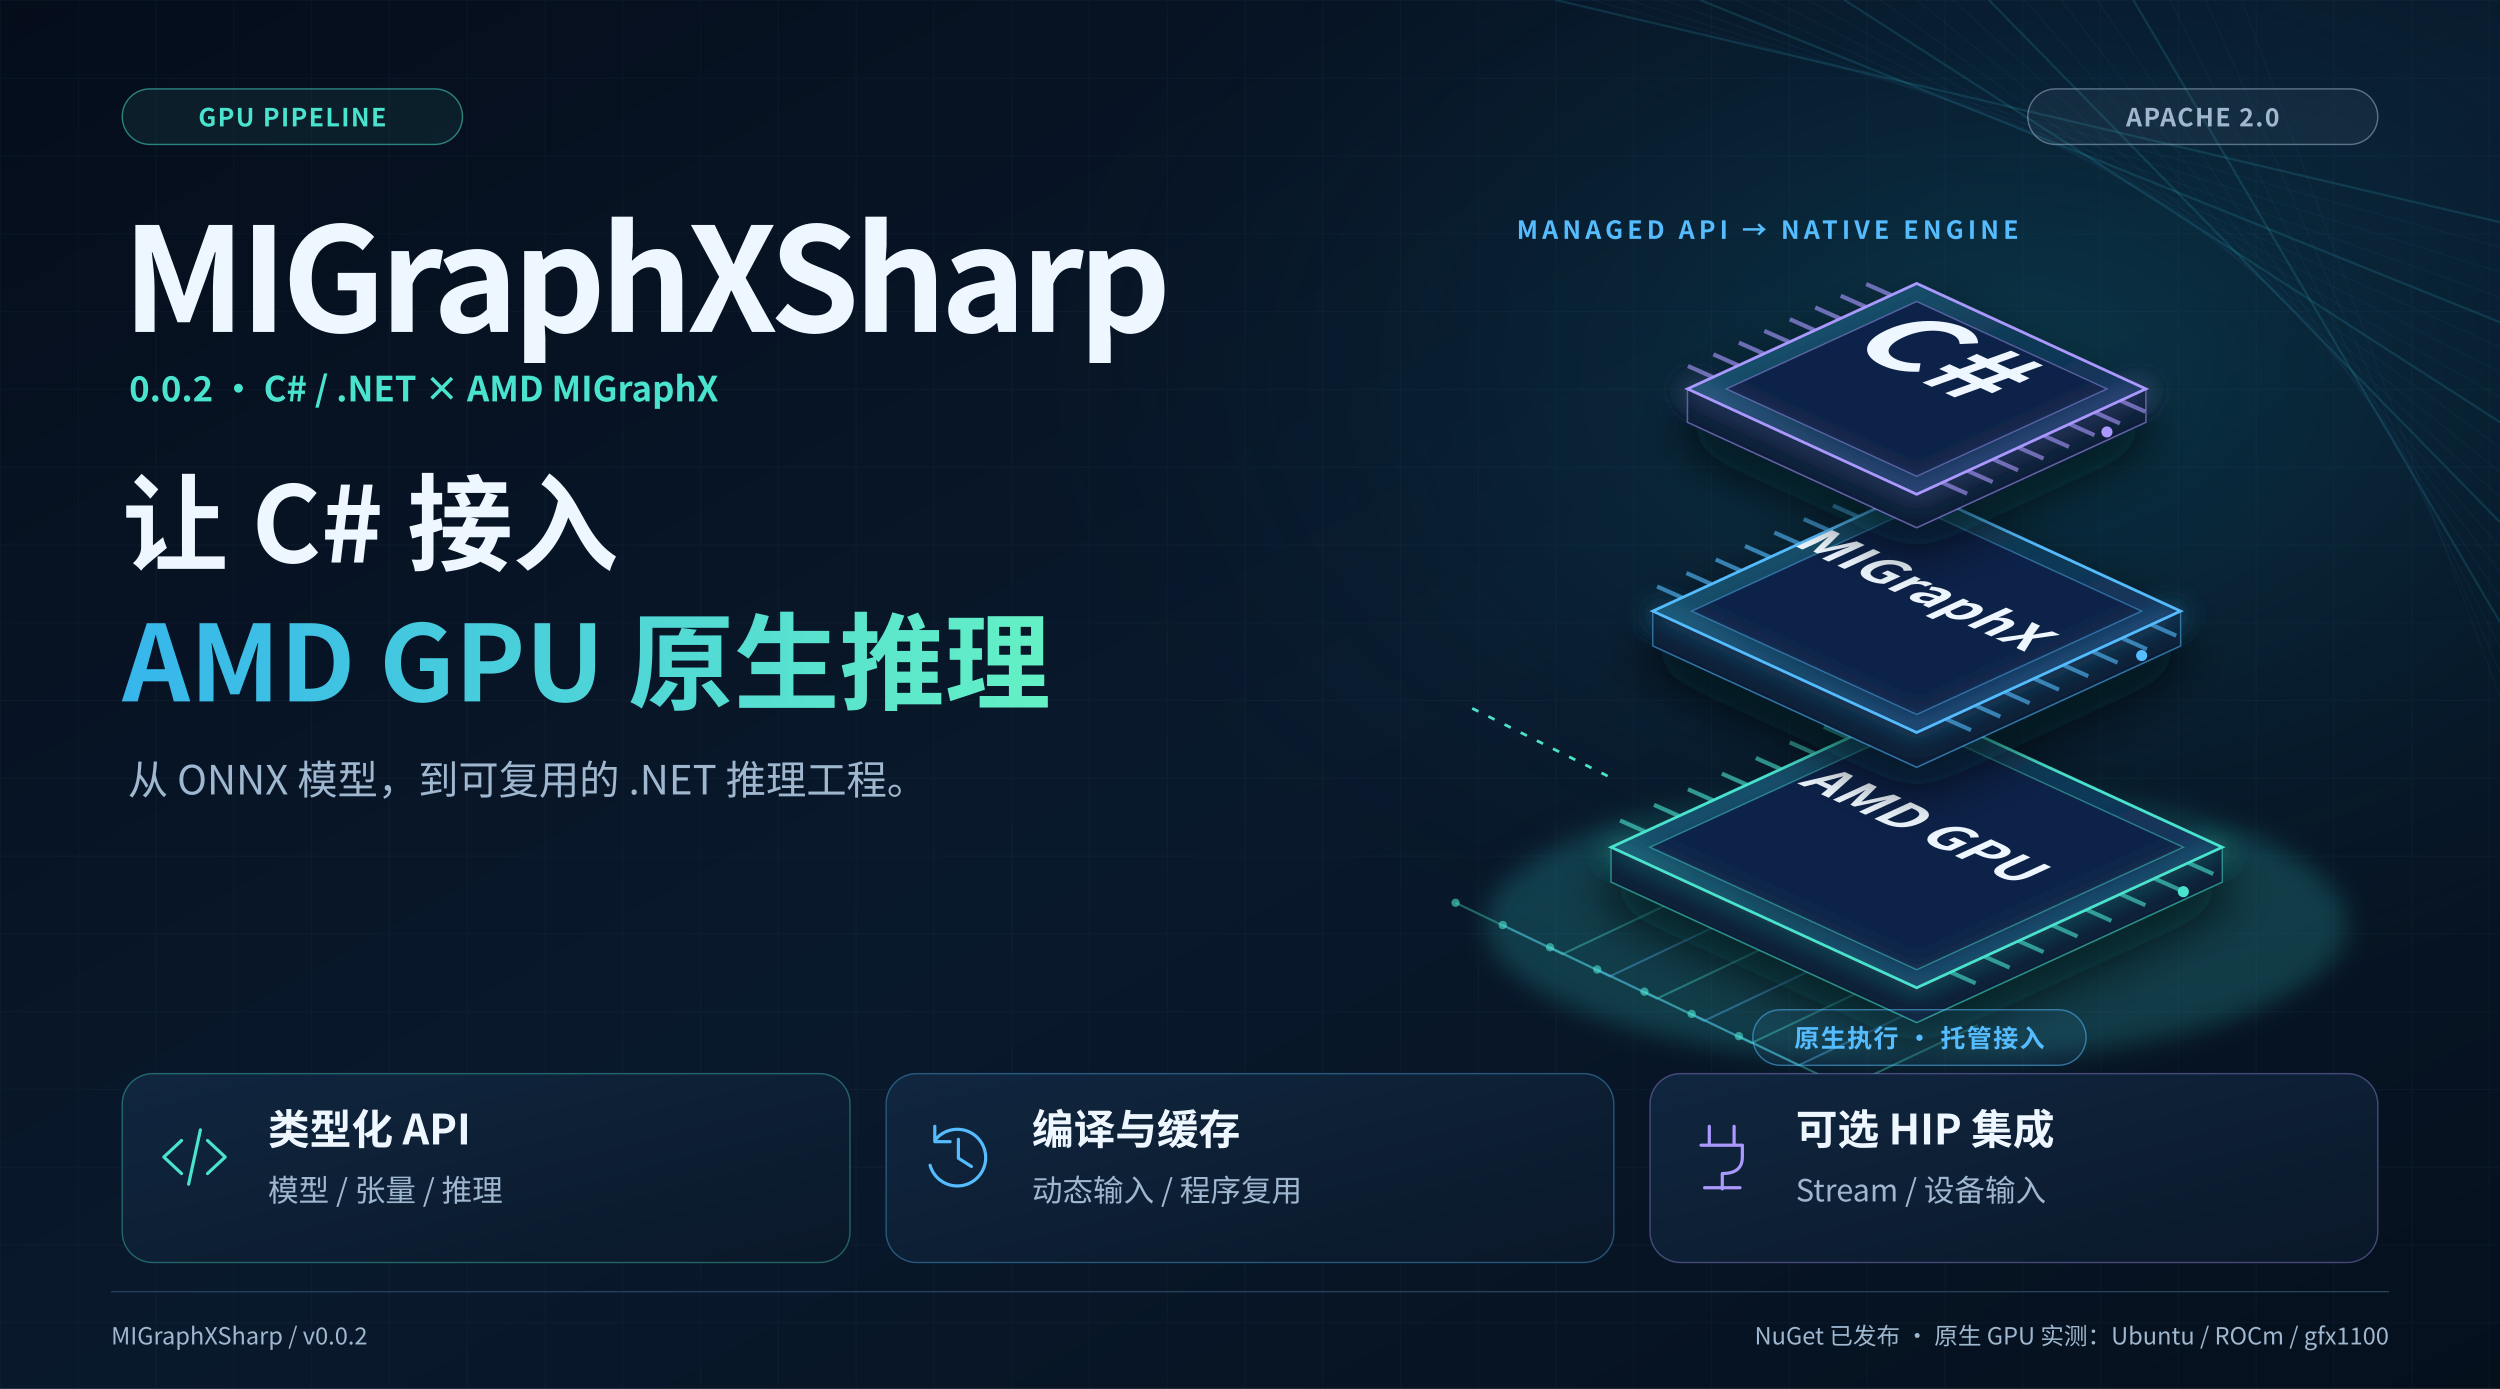
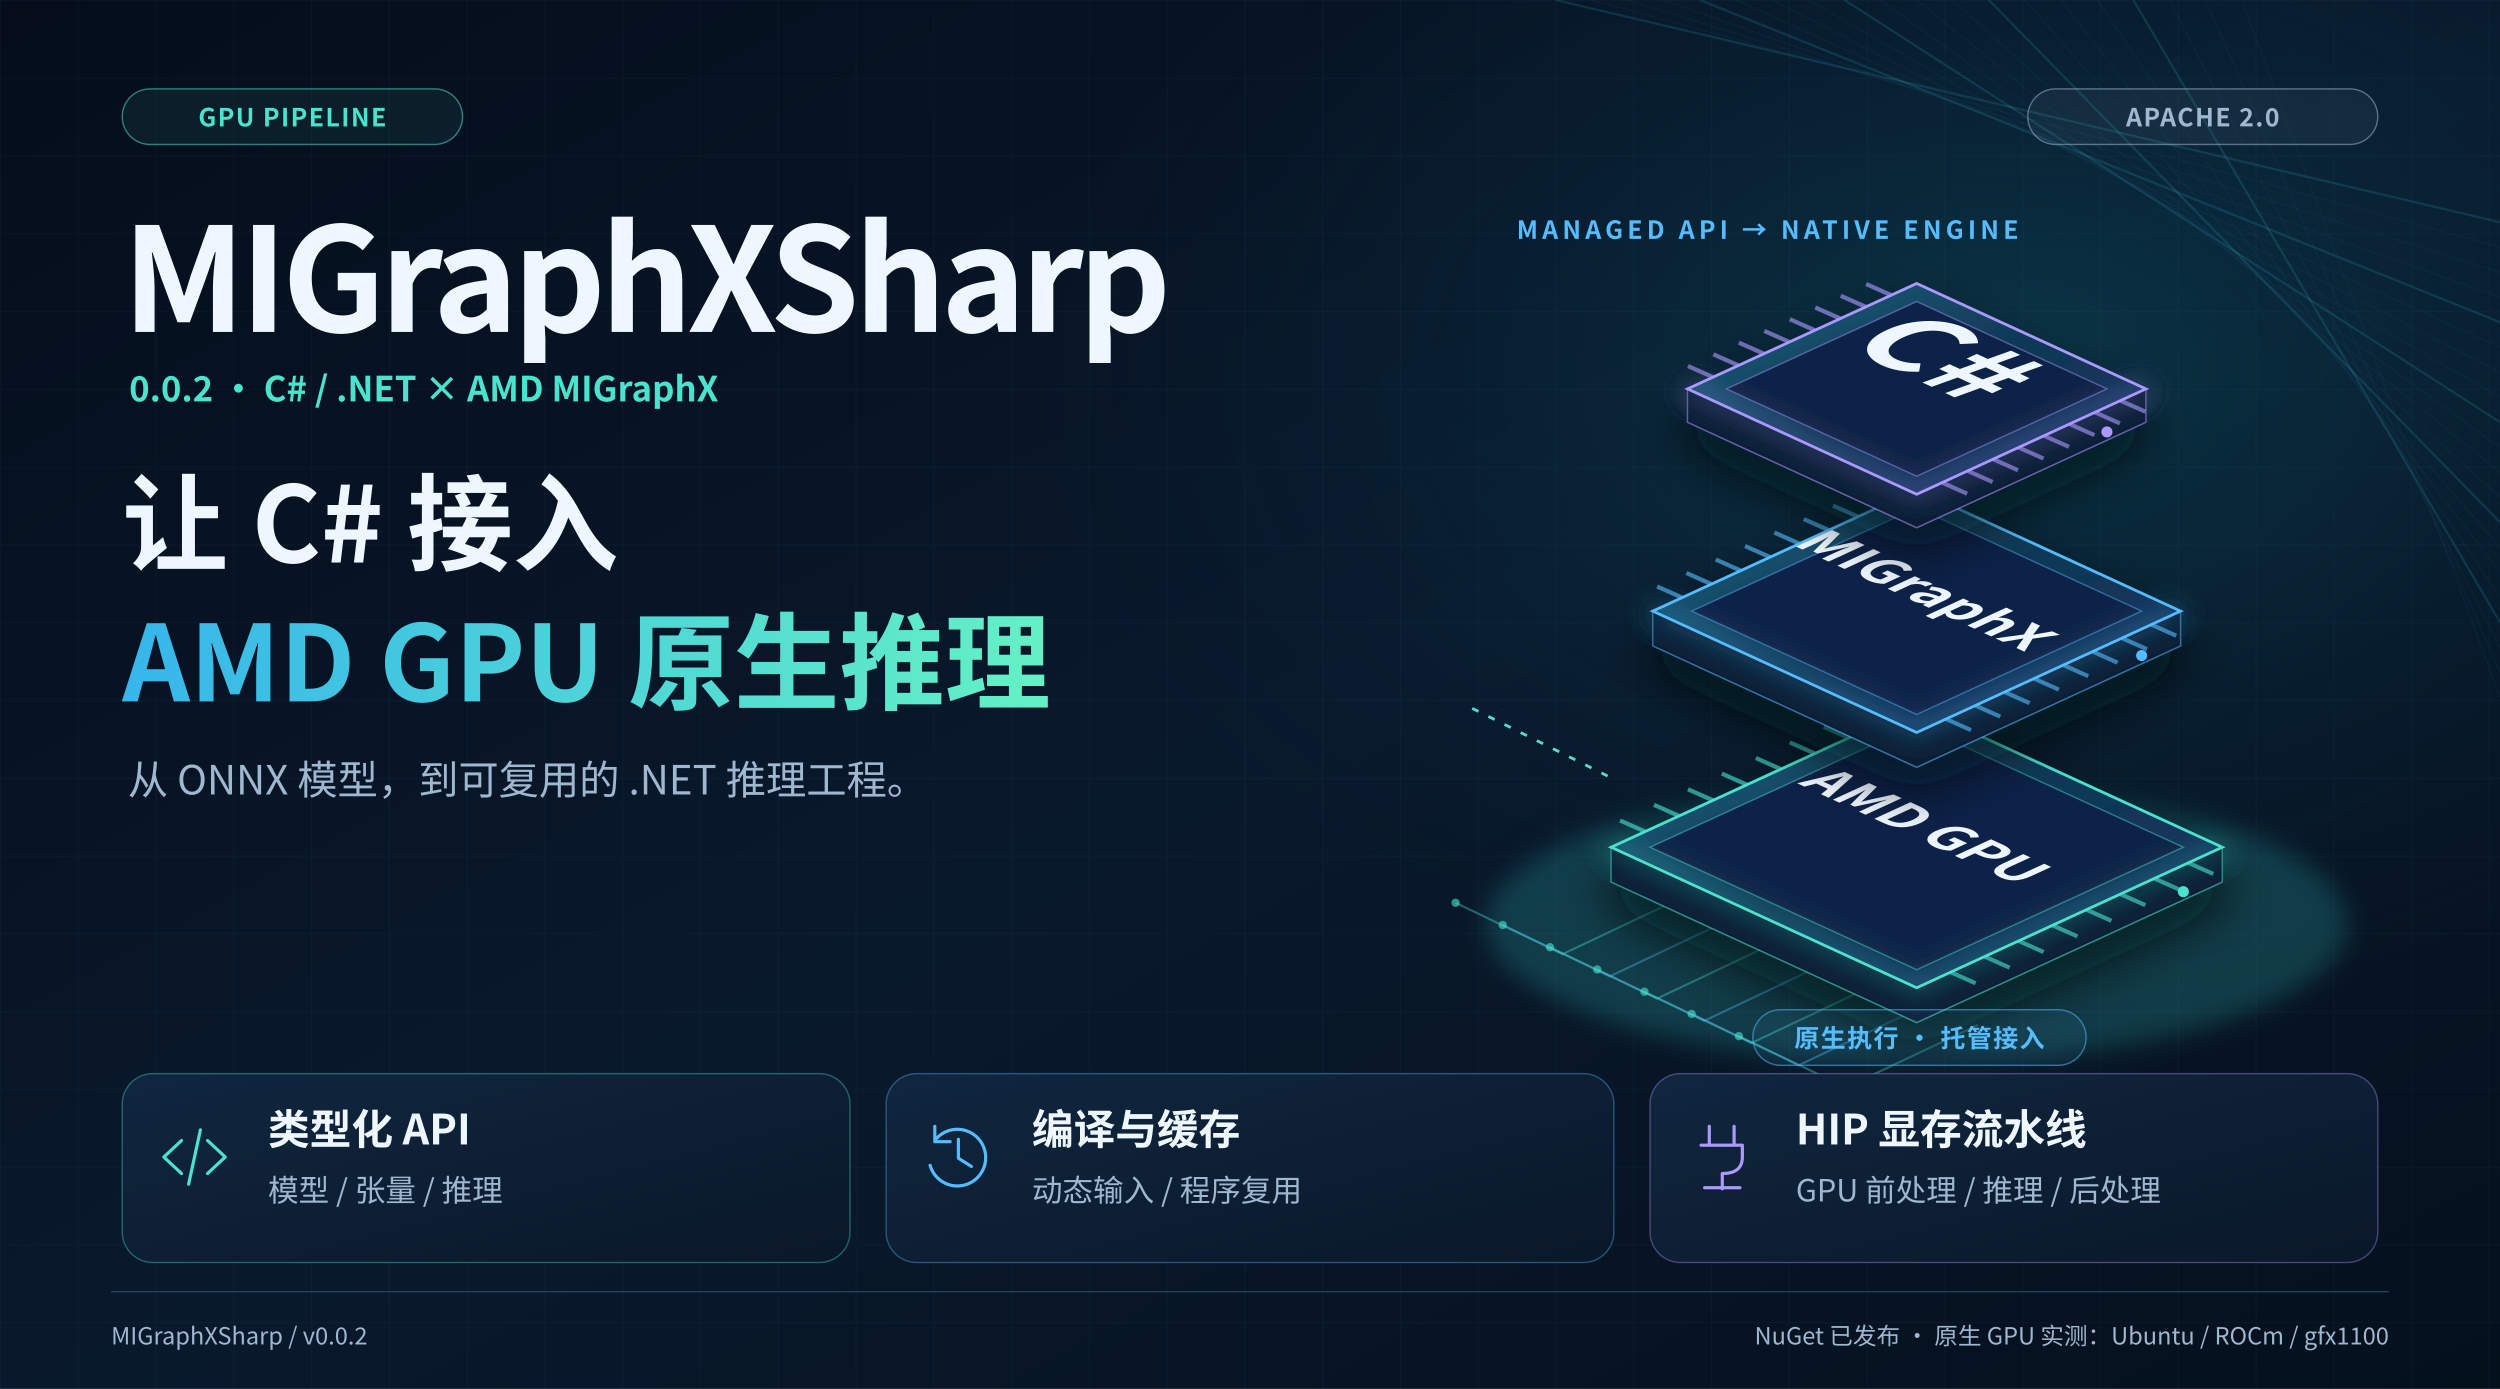
<svg xmlns="http://www.w3.org/2000/svg" width="1800" height="1000" viewBox="0 0 1800 1000" role="img" aria-labelledby="title desc">
  <defs>
    <linearGradient id="background" x1="0" y1="0" x2="1" y2="1">
      <stop stop-color="#050d1b" />
      <stop offset=".52" stop-color="#09192c" />
      <stop offset="1" stop-color="#05101d" />
    </linearGradient>
    <linearGradient id="card" x1="0" y1="0" x2="1" y2="1">
      <stop stop-color="#10263f" />
      <stop offset="1" stop-color="#0a1829" />
    </linearGradient>
    <linearGradient id="teal" x1="0" y1="0" x2="1" y2="0">
      <stop stop-color="#36b6eb" />
      <stop offset="1" stop-color="#64f1c5" />
    </linearGradient>
    <linearGradient id="purple" x1="0" y1="0" x2="1" y2="0">
      <stop stop-color="#7777ed" />
      <stop offset="1" stop-color="#c2a7ff" />
    </linearGradient>
    <linearGradient id="warm" x1="0" y1="0" x2="1" y2="0">
      <stop stop-color="#fe987a" />
      <stop offset="1" stop-color="#ffda96" />
    </linearGradient>
    <linearGradient id="chip" x1="0" y1="0" x2="1" y2="1">
      <stop stop-color="#1d657f" />
      <stop offset=".5" stop-color="#103856" />
      <stop offset="1" stop-color="#172f60" />
    </linearGradient>
    <radialGradient id="halo">
      <stop stop-color="#0d8694" stop-opacity=".27" />
      <stop offset="1" stop-color="#062c42" stop-opacity="0" />
    </radialGradient>
    <pattern id="grid" width="56" height="56" patternUnits="userSpaceOnUse">
      <path d="M56 0H0V56" fill="none" stroke="#77b9ef" stroke-opacity=".055" />
    </pattern>
    <filter id="glow" x="-100%" y="-100%" width="300%" height="300%">
      <feGaussianBlur stdDeviation="9" />
    </filter>
    <filter id="shadow" x="-30%" y="-50%" width="160%" height="220%">
      <feDropShadow dx="0" dy="18" stdDeviation="18" flood-color="#000817" flood-opacity=".7" />
    </filter>
    <marker id="arrow" markerWidth="12" markerHeight="12" refX="8" refY="5" orient="auto">
      <path d="M0 0L9 5L0 10" fill="none" stroke="#49e3ce" stroke-width="1.8" stroke-linecap="round" stroke-linejoin="round" />
    </marker>
    <marker id="purple-arrow" markerWidth="10" markerHeight="10" refX="8" refY="5" orient="auto">
      <path d="M0 0L9 5L0 10" fill="none" stroke="#ac99ff" stroke-width="1.8" stroke-linecap="round" stroke-linejoin="round" />
    </marker>
  </defs>
  <g font-family="Microsoft YaHei, Noto Sans CJK SC, Arial, sans-serif">
    <rect width="1800" height="1000" fill="url(#background)" />
    <rect width="1800" height="1000" fill="url(#grid)" />
    <ellipse cx="1450" cy="270" rx="720" ry="470" fill="url(#halo)" />
    <path d="M1120 0L1800 160" fill="none" stroke="#37c9e3" stroke-width="1.6" opacity=".15" />
    <path d="M1146 0L1800 178" fill="none" stroke="#234c77" stroke-width="0.8" opacity=".15" />
    <path d="M1172 0L1800 196" fill="none" stroke="#234c77" stroke-width="0.8" opacity=".15" />
    <path d="M1198 0L1800 214" fill="none" stroke="#234c77" stroke-width="0.8" opacity=".15" />
    <path d="M1224 0L1800 232" fill="none" stroke="#37c9e3" stroke-width="1.6" opacity=".15" />
    <path d="M1250 0L1800 250" fill="none" stroke="#234c77" stroke-width="0.8" opacity=".15" />
    <path d="M1276 0L1800 268" fill="none" stroke="#234c77" stroke-width="0.8" opacity=".15" />
    <path d="M1302 0L1800 286" fill="none" stroke="#234c77" stroke-width="0.8" opacity=".15" />
    <path d="M1328 0L1800 304" fill="none" stroke="#37c9e3" stroke-width="1.6" opacity=".15" />
    <path d="M1354 0L1800 322" fill="none" stroke="#234c77" stroke-width="0.8" opacity=".15" />
    <path d="M1380 0L1800 340" fill="none" stroke="#234c77" stroke-width="0.8" opacity=".15" />
    <path d="M1406 0L1800 358" fill="none" stroke="#234c77" stroke-width="0.8" opacity=".15" />
    <path d="M1432 0L1800 376" fill="none" stroke="#37c9e3" stroke-width="1.6" opacity=".15" />
    <path d="M1458 0L1800 394" fill="none" stroke="#234c77" stroke-width="0.8" opacity=".15" />
    <path d="M1484 0L1800 412" fill="none" stroke="#234c77" stroke-width="0.8" opacity=".15" />
    <path d="M1510 0L1800 430" fill="none" stroke="#234c77" stroke-width="0.8" opacity=".15" />
    <path d="M1536 0L1800 448" fill="none" stroke="#37c9e3" stroke-width="1.6" opacity=".15" />
    <path d="M1562 0L1800 466" fill="none" stroke="#234c77" stroke-width="0.8" opacity=".15" />
    <path d="M1588 0L1800 484" fill="none" stroke="#234c77" stroke-width="0.8" opacity=".15" />
    <path d="M1614 0L1800 502" fill="none" stroke="#234c77" stroke-width="0.8" opacity=".15" />
    <rect x="88" y="64" width="245" height="40" rx="20" fill="#49e3ce12" stroke="#49e3ce88" />
    <text x="210.5" y="91" font-size="18" fill="#49e3ce" font-weight="650" text-anchor="middle" letter-spacing="1">GPU PIPELINE</text>
    <rect x="1460" y="64" width="252" height="40" rx="20" fill="#9fb7cf12" stroke="#9fb7cf88" />
    <text x="1586" y="91" font-size="18" fill="#9fb7cf" font-weight="650" text-anchor="middle" letter-spacing="1">APACHE 2.0</text>
    <text x="88" y="239" font-size="104" fill="#eef7ff" font-weight="780" letter-spacing="-4">MIGraphXSharp</text>
    <text x="93" y="289" font-size="25" fill="#49e3ce" font-weight="600">0.0.2  ·  C# / .NET × AMD MIGraphX</text>
    <text x="88" y="405" font-size="76" fill="#eef7ff" font-weight="750">让 C# 接入</text>
    <text x="88" y="505" font-size="76" fill="url(#teal)" font-weight="750">AMD GPU 原生推理</text>
    <text x="92" y="572" font-size="29" fill="#9fb7cf" font-weight="400">从 ONNX 模型，到可复用的 .NET 推理工程。</text>
    <text x="1092" y="172" font-size="18" fill="#55bcff" font-weight="650" letter-spacing="3">MANAGED API  →  NATIVE ENGINE</text>
    <ellipse cx="1380" cy="665" rx="310" ry="100" fill="#36d8d3" opacity=".2" filter="url(#glow)" />
    <path d="M1048 650L1125 687L1220 642" fill="none" stroke="#49e3ce" stroke-width="1.5" opacity=".38" />
    <circle cx="1048" cy="650" r="3" fill="#49e3ce" opacity=".6" />
    <path d="M1082 666L1159 703L1254 658" fill="none" stroke="#55bcff" stroke-width="1.5" opacity=".38" />
    <circle cx="1082" cy="666" r="3" fill="#49e3ce" opacity=".6" />
    <path d="M1116 682L1193 719L1288 674" fill="none" stroke="#49e3ce" stroke-width="1.5" opacity=".38" />
    <circle cx="1116" cy="682" r="3" fill="#49e3ce" opacity=".6" />
    <path d="M1150 698L1227 735L1322 690" fill="none" stroke="#55bcff" stroke-width="1.5" opacity=".38" />
    <circle cx="1150" cy="698" r="3" fill="#49e3ce" opacity=".6" />
    <path d="M1184 714L1261 751L1356 706" fill="none" stroke="#49e3ce" stroke-width="1.5" opacity=".38" />
    <circle cx="1184" cy="714" r="3" fill="#49e3ce" opacity=".6" />
    <path d="M1218 730L1295 767L1390 722" fill="none" stroke="#55bcff" stroke-width="1.5" opacity=".38" />
    <circle cx="1218" cy="730" r="3" fill="#49e3ce" opacity=".6" />
    <path d="M1252 746L1329 783L1424 738" fill="none" stroke="#49e3ce" stroke-width="1.5" opacity=".38" />
    <circle cx="1252" cy="746" r="3" fill="#49e3ce" opacity=".6" />
    <g transform="translate(1380 610)" filter="url(#shadow)">
      <path d="M-220 0L0 101.2L220 0V25L0 126.2L-220 25Z" fill="#091e35" stroke="#49e3ce" stroke-opacity=".5" />
      <path d="M-220 0L0 -101.2L220 0L0 101.2Z" fill="url(#chip)" stroke="#49e3ce" stroke-width="2" />
      <path d="M-192 0L0 -88.2L192 0L0 88.2Z" fill="#102448" stroke="#49e3ce" stroke-opacity=".45" />
      <path d="M-220 0L0 101.2L220 0" fill="none" stroke="#49e3ce" stroke-width="5" opacity=".6" filter="url(#glow)" />
      <path d="M-195.556 -11.244L-213.556 -19.244" fill="none" stroke="#49e3ce" stroke-width="3" opacity=".6" />
      <path d="M195.556 11.244L213.556 19.244" fill="none" stroke="#49e3ce" stroke-width="3" opacity=".6" />
      <path d="M-171.111 -22.489L-189.111 -30.489" fill="none" stroke="#49e3ce" stroke-width="3" opacity=".6" />
      <path d="M171.111 22.489L189.111 30.489" fill="none" stroke="#49e3ce" stroke-width="3" opacity=".6" />
      <path d="M-146.667 -33.733L-164.667 -41.733" fill="none" stroke="#49e3ce" stroke-width="3" opacity=".6" />
      <path d="M146.667 33.733L164.667 41.733" fill="none" stroke="#49e3ce" stroke-width="3" opacity=".6" />
      <path d="M-122.222 -44.978L-140.222 -52.978" fill="none" stroke="#49e3ce" stroke-width="3" opacity=".6" />
      <path d="M122.222 44.978L140.222 52.978" fill="none" stroke="#49e3ce" stroke-width="3" opacity=".6" />
      <path d="M-97.778 -56.222L-115.778 -64.222" fill="none" stroke="#49e3ce" stroke-width="3" opacity=".6" />
      <path d="M97.778 56.222L115.778 64.222" fill="none" stroke="#49e3ce" stroke-width="3" opacity=".6" />
      <path d="M-73.333 -67.467L-91.333 -75.467" fill="none" stroke="#49e3ce" stroke-width="3" opacity=".6" />
      <path d="M73.333 67.467L91.333 75.467" fill="none" stroke="#49e3ce" stroke-width="3" opacity=".6" />
      <path d="M-48.889 -78.711L-66.889 -86.711" fill="none" stroke="#49e3ce" stroke-width="3" opacity=".6" />
      <path d="M48.889 78.711L66.889 86.711" fill="none" stroke="#49e3ce" stroke-width="3" opacity=".6" />
      <path d="M-24.444 -89.956L-42.444 -97.956" fill="none" stroke="#49e3ce" stroke-width="3" opacity=".6" />
      <path d="M24.444 89.956L42.444 97.956" fill="none" stroke="#49e3ce" stroke-width="3" opacity=".6" />
      <text x="0" y="6" font-size="35" fill="#eef7ff" font-weight="750" text-anchor="middle" transform="matrix(1 .46 -1 .46 0 -12)">AMD GPU</text>
      <circle cx="192" cy="32" r="4" fill="#49e3ce" />
    </g>
    <g transform="translate(1380 440)" filter="url(#shadow)">
      <path d="M-190 0L0 87.4L190 0V25L0 112.4L-190 25Z" fill="#091e35" stroke="#55bcff" stroke-opacity=".5" />
      <path d="M-190 0L0 -87.4L190 0L0 87.4Z" fill="url(#chip)" stroke="#55bcff" stroke-width="2" />
      <path d="M-162 0L0 -74.4L162 0L0 74.4Z" fill="#102448" stroke="#55bcff" stroke-opacity=".45" />
      <path d="M-190 0L0 87.4L190 0" fill="none" stroke="#55bcff" stroke-width="5" opacity=".6" filter="url(#glow)" />
      <path d="M-168.889 -9.711L-186.889 -17.711" fill="none" stroke="#55bcff" stroke-width="3" opacity=".6" />
      <path d="M168.889 9.711L186.889 17.711" fill="none" stroke="#55bcff" stroke-width="3" opacity=".6" />
      <path d="M-147.778 -19.422L-165.778 -27.422" fill="none" stroke="#55bcff" stroke-width="3" opacity=".6" />
      <path d="M147.778 19.422L165.778 27.422" fill="none" stroke="#55bcff" stroke-width="3" opacity=".6" />
      <path d="M-126.667 -29.133L-144.667 -37.133" fill="none" stroke="#55bcff" stroke-width="3" opacity=".6" />
      <path d="M126.667 29.133L144.667 37.133" fill="none" stroke="#55bcff" stroke-width="3" opacity=".6" />
      <path d="M-105.556 -38.844L-123.556 -46.844" fill="none" stroke="#55bcff" stroke-width="3" opacity=".6" />
      <path d="M105.556 38.844L123.556 46.844" fill="none" stroke="#55bcff" stroke-width="3" opacity=".6" />
      <path d="M-84.444 -48.556L-102.444 -56.556" fill="none" stroke="#55bcff" stroke-width="3" opacity=".6" />
      <path d="M84.444 48.556L102.444 56.556" fill="none" stroke="#55bcff" stroke-width="3" opacity=".6" />
      <path d="M-63.333 -58.267L-81.333 -66.267" fill="none" stroke="#55bcff" stroke-width="3" opacity=".6" />
      <path d="M63.333 58.267L81.333 66.267" fill="none" stroke="#55bcff" stroke-width="3" opacity=".6" />
      <path d="M-42.222 -67.978L-60.222 -75.978" fill="none" stroke="#55bcff" stroke-width="3" opacity=".6" />
      <path d="M42.222 67.978L60.222 75.978" fill="none" stroke="#55bcff" stroke-width="3" opacity=".6" />
      <path d="M-21.111 -77.689L-39.111 -85.689" fill="none" stroke="#55bcff" stroke-width="3" opacity=".6" />
      <path d="M21.111 77.689L39.111 85.689" fill="none" stroke="#55bcff" stroke-width="3" opacity=".6" />
      <text x="0" y="6" font-size="35" fill="#eef7ff" font-weight="750" text-anchor="middle" transform="matrix(1 .46 -1 .46 0 -12)">MIGraphX</text>
      <circle cx="162" cy="32" r="4" fill="#55bcff" />
    </g>
    <g transform="translate(1380 280)" filter="url(#shadow)">
      <path d="M-165 0L0 75.9L165 0V24L0 99.9L-165 24Z" fill="#091e35" stroke="#ac99ff" stroke-opacity=".5" />
      <path d="M-165 0L0 -75.9L165 0L0 75.9Z" fill="url(#chip)" stroke="#ac99ff" stroke-width="2" />
      <path d="M-137 0L0 -62.9L137 0L0 62.9Z" fill="#102448" stroke="#ac99ff" stroke-opacity=".45" />
      <path d="M-165 0L0 75.9L165 0" fill="none" stroke="#ac99ff" stroke-width="5" opacity=".6" filter="url(#glow)" />
      <path d="M-146.667 -8.433L-164.667 -16.433" fill="none" stroke="#ac99ff" stroke-width="3" opacity=".6" />
      <path d="M146.667 8.433L164.667 16.433" fill="none" stroke="#ac99ff" stroke-width="3" opacity=".6" />
      <path d="M-128.333 -16.867L-146.333 -24.867" fill="none" stroke="#ac99ff" stroke-width="3" opacity=".6" />
      <path d="M128.333 16.867L146.333 24.867" fill="none" stroke="#ac99ff" stroke-width="3" opacity=".6" />
      <path d="M-110 -25.3L-128 -33.3" fill="none" stroke="#ac99ff" stroke-width="3" opacity=".6" />
      <path d="M110 25.3L128 33.3" fill="none" stroke="#ac99ff" stroke-width="3" opacity=".6" />
      <path d="M-91.667 -33.733L-109.667 -41.733" fill="none" stroke="#ac99ff" stroke-width="3" opacity=".6" />
      <path d="M91.667 33.733L109.667 41.733" fill="none" stroke="#ac99ff" stroke-width="3" opacity=".6" />
      <path d="M-73.333 -42.167L-91.333 -50.167" fill="none" stroke="#ac99ff" stroke-width="3" opacity=".6" />
      <path d="M73.333 42.167L91.333 50.167" fill="none" stroke="#ac99ff" stroke-width="3" opacity=".6" />
      <path d="M-55 -50.6L-73 -58.6" fill="none" stroke="#ac99ff" stroke-width="3" opacity=".6" />
      <path d="M55 50.6L73 58.6" fill="none" stroke="#ac99ff" stroke-width="3" opacity=".6" />
      <path d="M-36.667 -59.033L-54.667 -67.033" fill="none" stroke="#ac99ff" stroke-width="3" opacity=".6" />
      <path d="M36.667 59.033L54.667 67.033" fill="none" stroke="#ac99ff" stroke-width="3" opacity=".6" />
      <path d="M-18.333 -67.467L-36.333 -75.467" fill="none" stroke="#ac99ff" stroke-width="3" opacity=".6" />
      <path d="M18.333 67.467L36.333 75.467" fill="none" stroke="#ac99ff" stroke-width="3" opacity=".6" />
      <text x="0" y="6" font-size="77" fill="#eef7ff" font-weight="750" text-anchor="middle" transform="matrix(1 .46 -1 .46 0 -12)">C#</text>
      <circle cx="137" cy="31" r="4" fill="#ac99ff" />
    </g>
    <path d="M1060 510L1160 560" fill="none" stroke="#49e3ce" stroke-width="2" stroke-dasharray="5 8" />
    <rect x="1262" y="727" width="240" height="40" rx="20" fill="#55bcff12" stroke="#55bcff88" />
    <text x="1382" y="754" font-size="18" fill="#55bcff" font-weight="650" text-anchor="middle" letter-spacing="1">原生执行 · 托管接入</text>
    <rect x="88" y="773" width="524" height="136" rx="22" fill="url(#card)" stroke="#49e3ce60" />
    <g transform="translate(112 805) scale(0.85)" fill="none" stroke="#49e3ce" stroke-width="2.7" stroke-linecap="round" stroke-linejoin="round">
      <path d="M22 19L7 33L22 47M44 19L59 33L44 47M38 10L28 56" />
    </g>
    <text x="193" y="824" font-size="30" fill="#eef7ff" font-weight="700">类型化 API</text>
    <text x="193" y="865" font-size="22" fill="#9fb7cf" font-weight="400">模型 / 张量 / 推理</text>
    <rect x="638" y="773" width="524" height="136" rx="22" fill="url(#card)" stroke="#55bcff60" />
    <g transform="translate(662 805) scale(0.85)" fill="none" stroke="#55bcff" stroke-width="2.7" stroke-linecap="round" stroke-linejoin="round">
      <path d="M13 19A24 24 0 1 1 9 40M13 7V20H26" />
      <path d="M33 18V34L44 41" />
    </g>
    <text x="743" y="824" font-size="30" fill="#eef7ff" font-weight="700">编译与缓存</text>
    <text x="743" y="865" font-size="22" fill="#9fb7cf" font-weight="400">动态输入 / 程序复用</text>
    <rect x="1188" y="773" width="524" height="136" rx="22" fill="url(#card)" stroke="#ac99ff60" />
    <g transform="translate(1212 805) scale(0.85)" fill="none" stroke="#ac99ff" stroke-width="2.7" stroke-linecap="round" stroke-linejoin="round">
      <path d="M22 7V22M43 7V22M15 23H50V33Q50 47 33 47V60M18 59H48" />
    </g>
-     <text x="1293" y="824" font-size="30" fill="#eef7ff" font-weight="700">可选 HIP 集成</text>
-     <text x="1293" y="865" font-size="22" fill="#9fb7cf" font-weight="400">Stream / 设备输入</text>
+     <text x="1293" y="824" font-size="30" fill="#eef7ff" font-weight="700">HIP 显存流水线</text>
+     <text x="1293" y="865" font-size="22" fill="#9fb7cf" font-weight="400">GPU 前处理 / 推理 / 后处理</text>
    <path d="M80 930L1720 930" fill="none" stroke="#24405b" stroke-width="1" />
    <text x="80" y="968" font-size="17" fill="#9fb7cf" font-weight="500">MIGraphXSharp  /  v0.0.2</text>
    <text x="1720" y="968" font-size="17" fill="#9fb7cf" font-weight="400" text-anchor="end">NuGet 已发布  ·  原生 GPU 实测：Ubuntu / ROCm / gfx1100</text>
  </g>
</svg>
